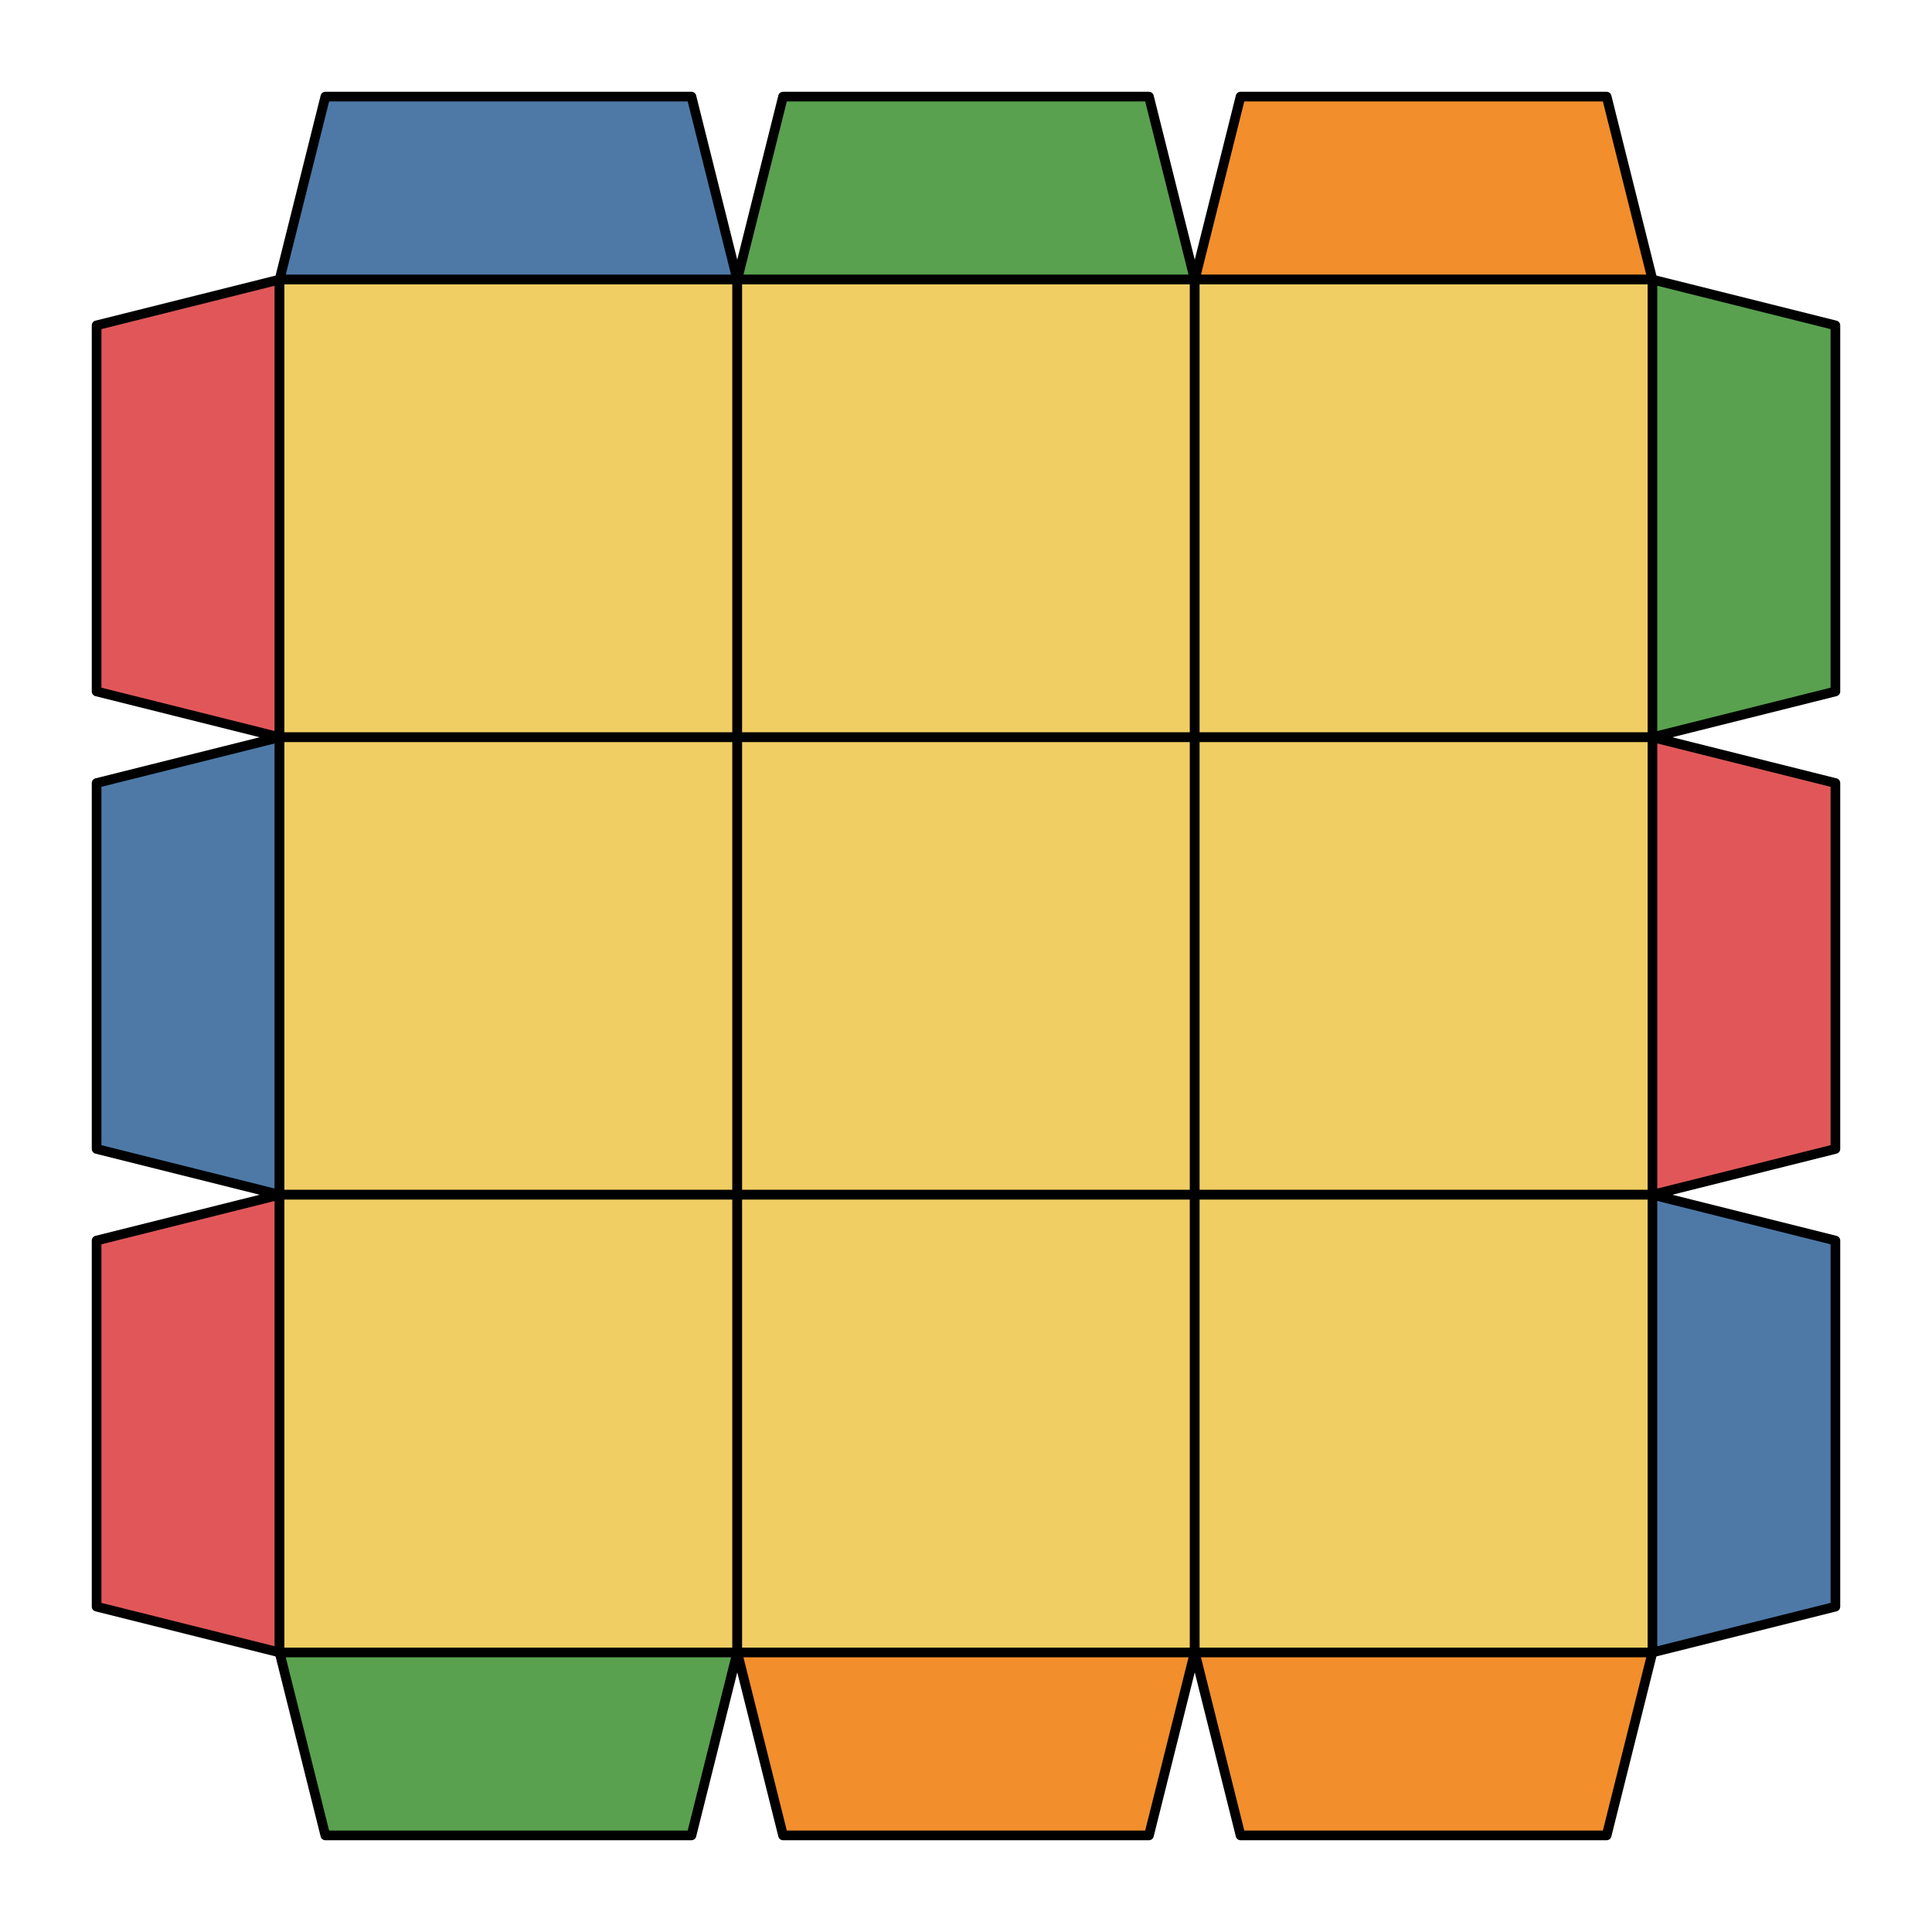
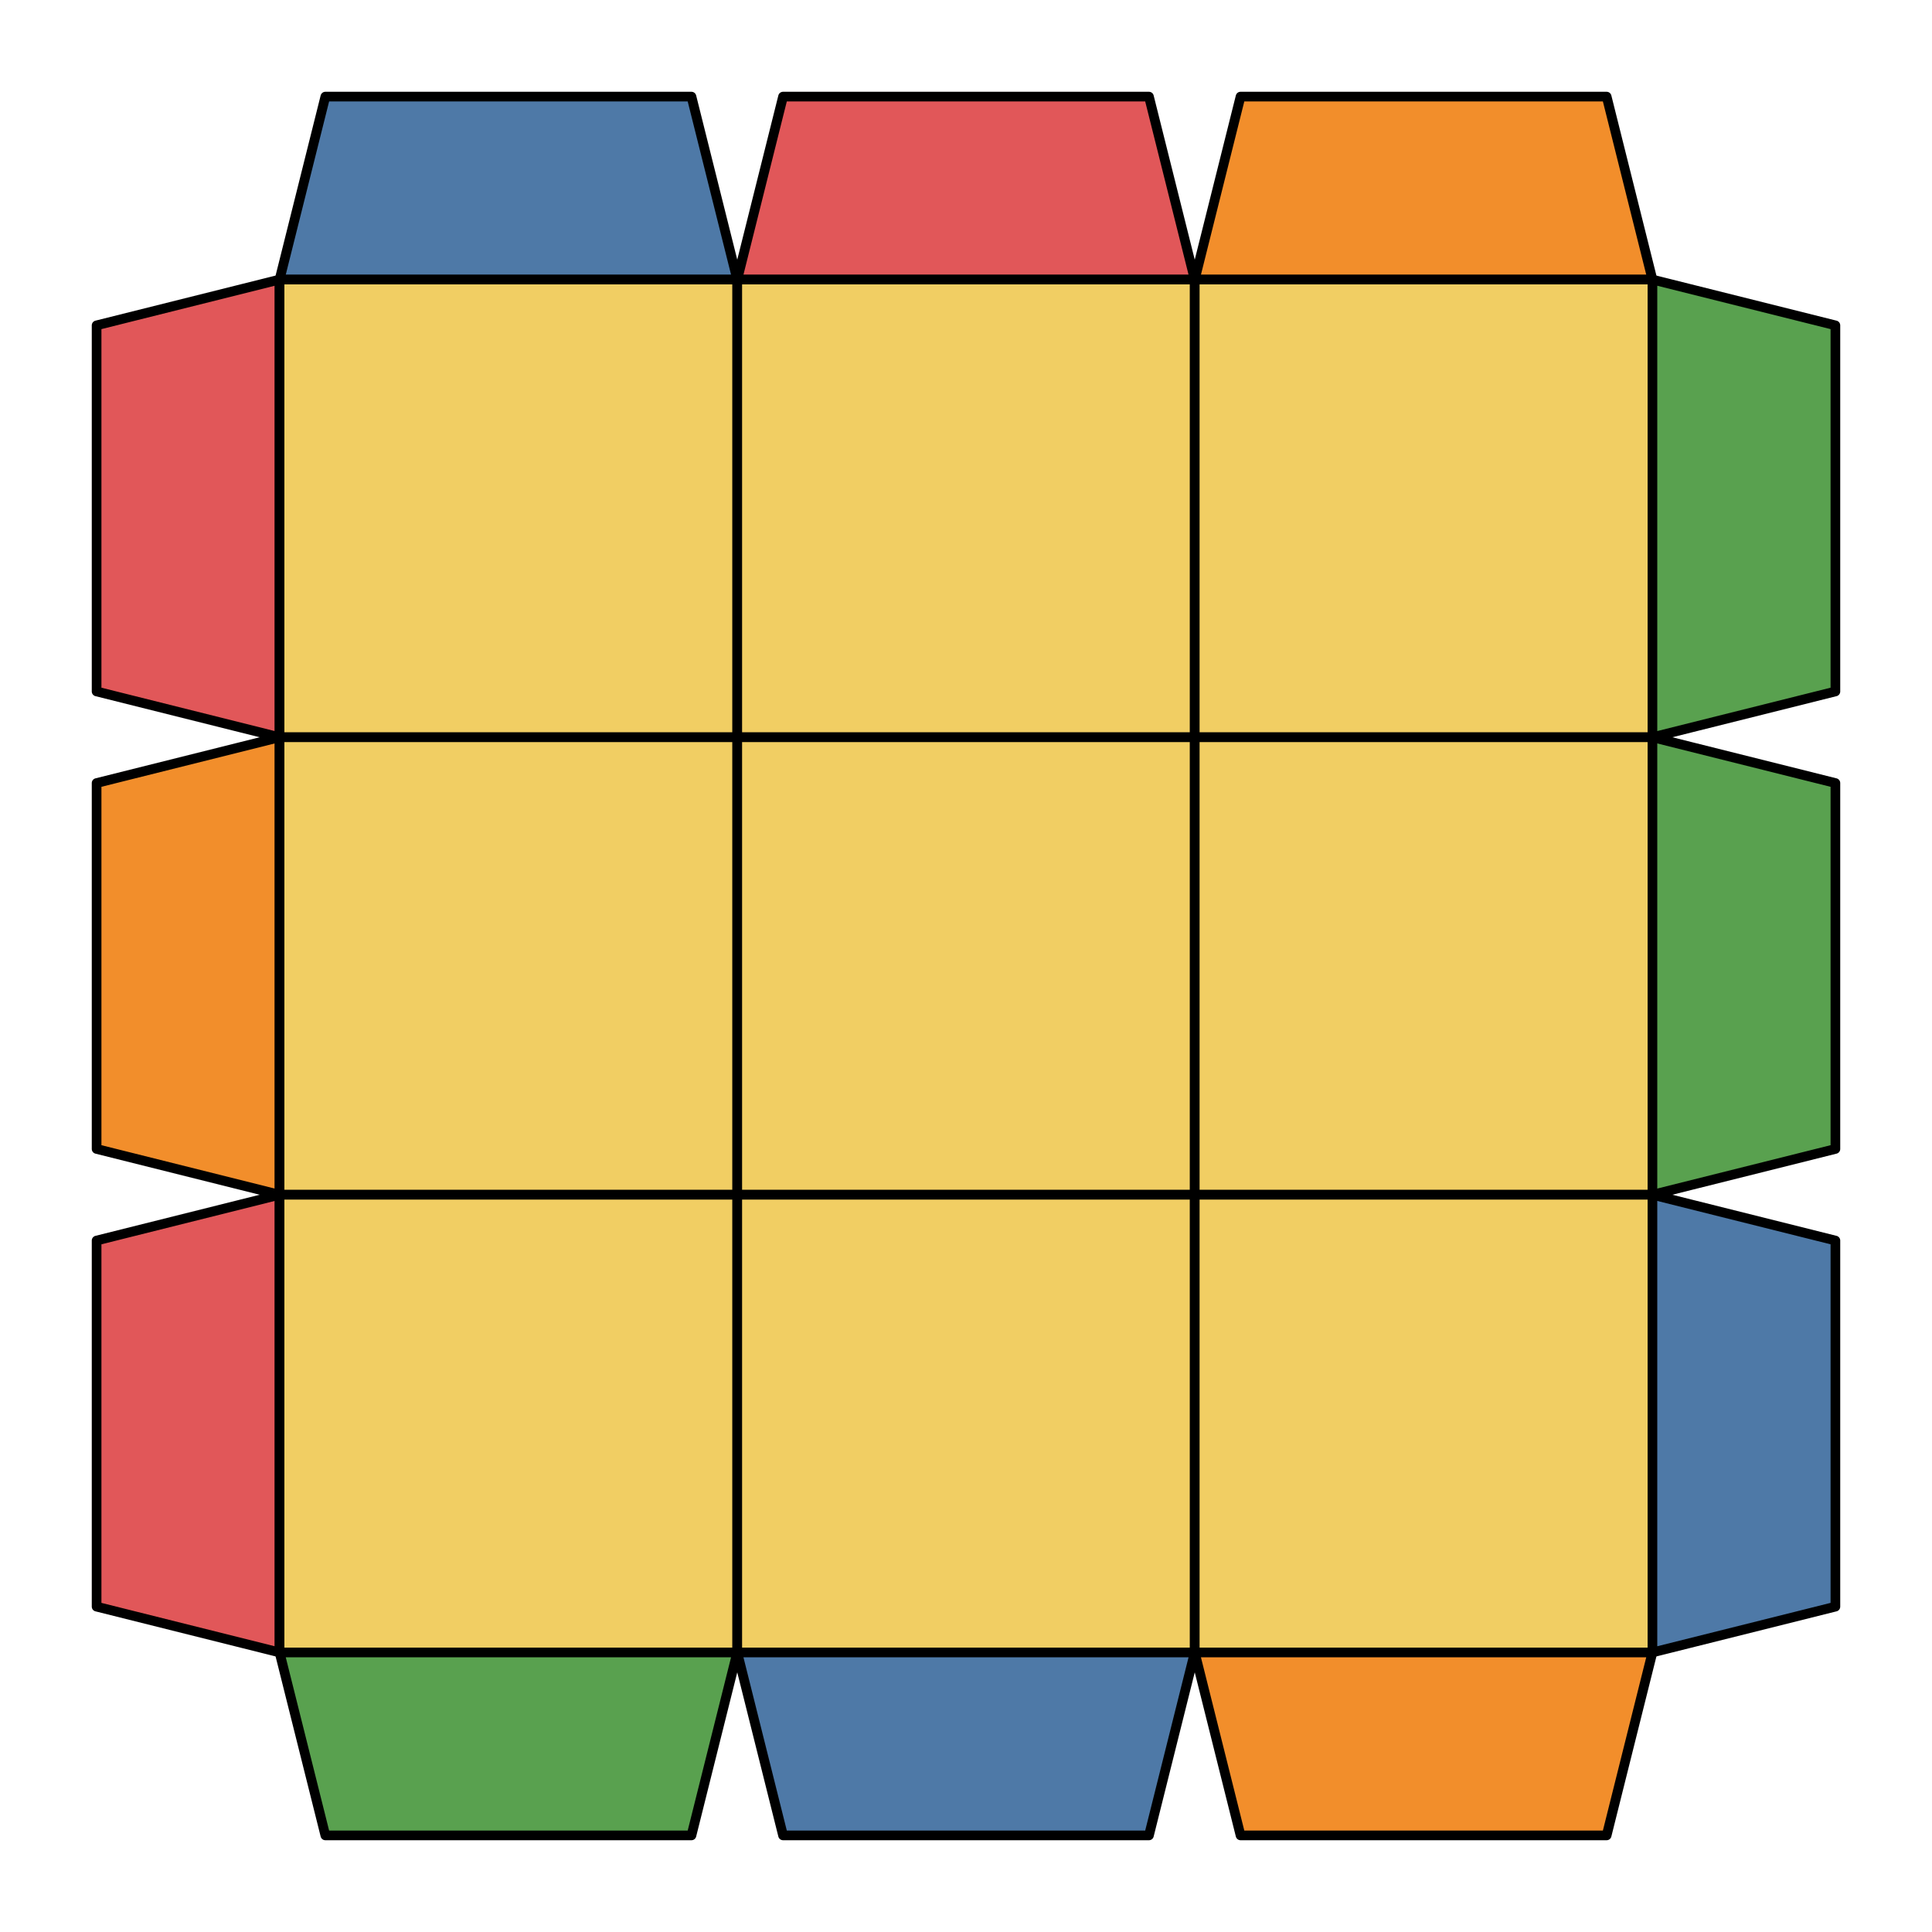
<svg xmlns="http://www.w3.org/2000/svg" viewBox="0 0 100.0 100.0">
  <style>
polygon { stroke: black; stroke-width: 0.5px; stroke-linejoin: round;}
</style>
  <polygon fill="#4E79A7" points="16.84 5.00 35.79 5.00 38.16 14.47 14.47 14.47" />
-   <polygon fill="#59A14F" points="40.53 5.00 59.47 5.00 61.84 14.47 38.16 14.47" />
+   <polygon fill="#E15759" points="40.53 5.00 59.47 5.00 61.84 14.47 38.16 14.47" />
  <polygon fill="#F28E2B" points="64.21 5.00 83.16 5.00 85.53 14.47 61.84 14.47" />
  <polygon fill="#E15759" points="5.00 16.84 14.47 14.47 14.47 38.16 5.00 35.79" />
  <polygon fill="#F1CE63" points="14.47 14.47 38.16 14.47 38.16 38.16 14.47 38.16" />
  <polygon fill="#F1CE63" points="38.16 14.47 61.84 14.47 61.84 38.16 38.16 38.16" />
  <polygon fill="#F1CE63" points="61.84 14.47 85.53 14.47 85.53 38.16 61.84 38.16" />
  <polygon fill="#59A14F" points="85.53 14.47 95.00 16.84 95.00 35.79 85.53 38.16" />
-   <polygon fill="#4E79A7" points="5.00 40.53 14.47 38.16 14.47 61.84 5.00 59.47" />
+   <polygon fill="#F28E2B" points="5.00 40.53 14.47 38.16 14.47 61.84 5.00 59.47" />
  <polygon fill="#F1CE63" points="14.47 38.16 38.16 38.16 38.16 61.84 14.47 61.84" />
  <polygon fill="#F1CE63" points="38.16 38.16 61.84 38.16 61.84 61.84 38.16 61.84" />
  <polygon fill="#F1CE63" points="61.84 38.16 85.53 38.16 85.53 61.84 61.84 61.84" />
-   <polygon fill="#E15759" points="85.53 38.16 95.00 40.53 95.00 59.47 85.53 61.84" />
+   <polygon fill="#59A14F" points="85.53 38.16 95.00 40.53 95.00 59.47 85.53 61.84" />
  <polygon fill="#E15759" points="5.00 64.21 14.47 61.84 14.47 85.53 5.00 83.16" />
  <polygon fill="#F1CE63" points="14.47 61.84 38.16 61.84 38.16 85.53 14.47 85.53" />
  <polygon fill="#F1CE63" points="38.16 61.84 61.84 61.84 61.84 85.53 38.16 85.53" />
  <polygon fill="#F1CE63" points="61.84 61.84 85.53 61.84 85.53 85.53 61.84 85.53" />
  <polygon fill="#4E79A7" points="85.53 61.84 95.00 64.21 95.00 83.16 85.53 85.53" />
  <polygon fill="#59A14F" points="14.47 85.53 38.16 85.53 35.79 95.00 16.84 95.00" />
-   <polygon fill="#F28E2B" points="38.16 85.53 61.84 85.53 59.47 95.00 40.53 95.00" />
+   <polygon fill="#4E79A7" points="38.16 85.53 61.84 85.53 59.47 95.00 40.53 95.00" />
  <polygon fill="#F28E2B" points="61.84 85.53 85.53 85.53 83.16 95.00 64.21 95.00" />
</svg>
